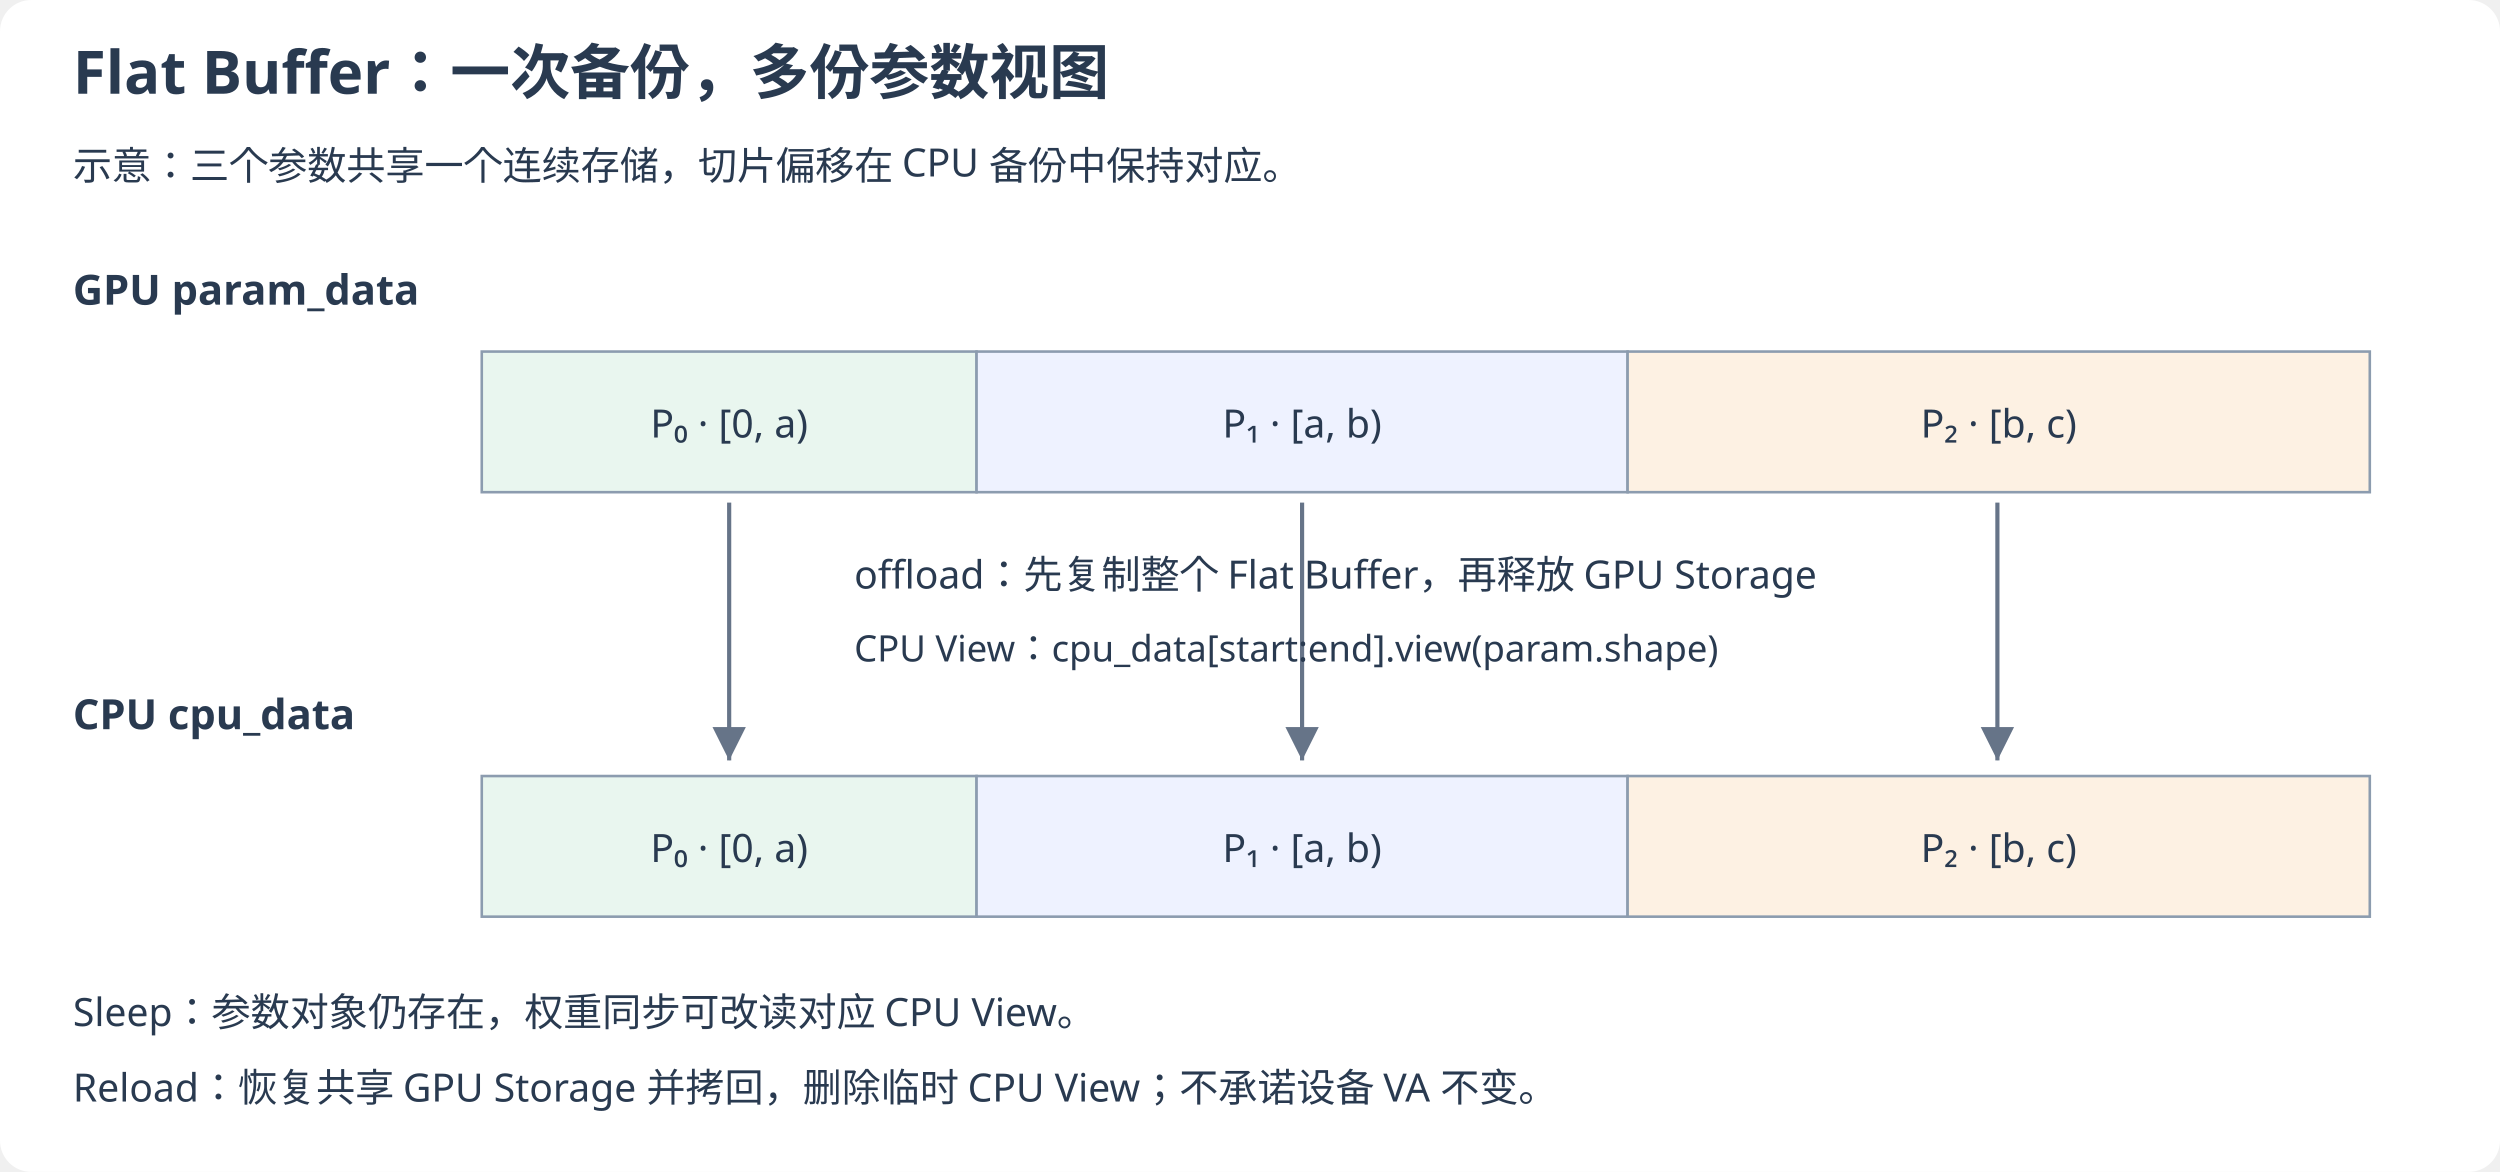
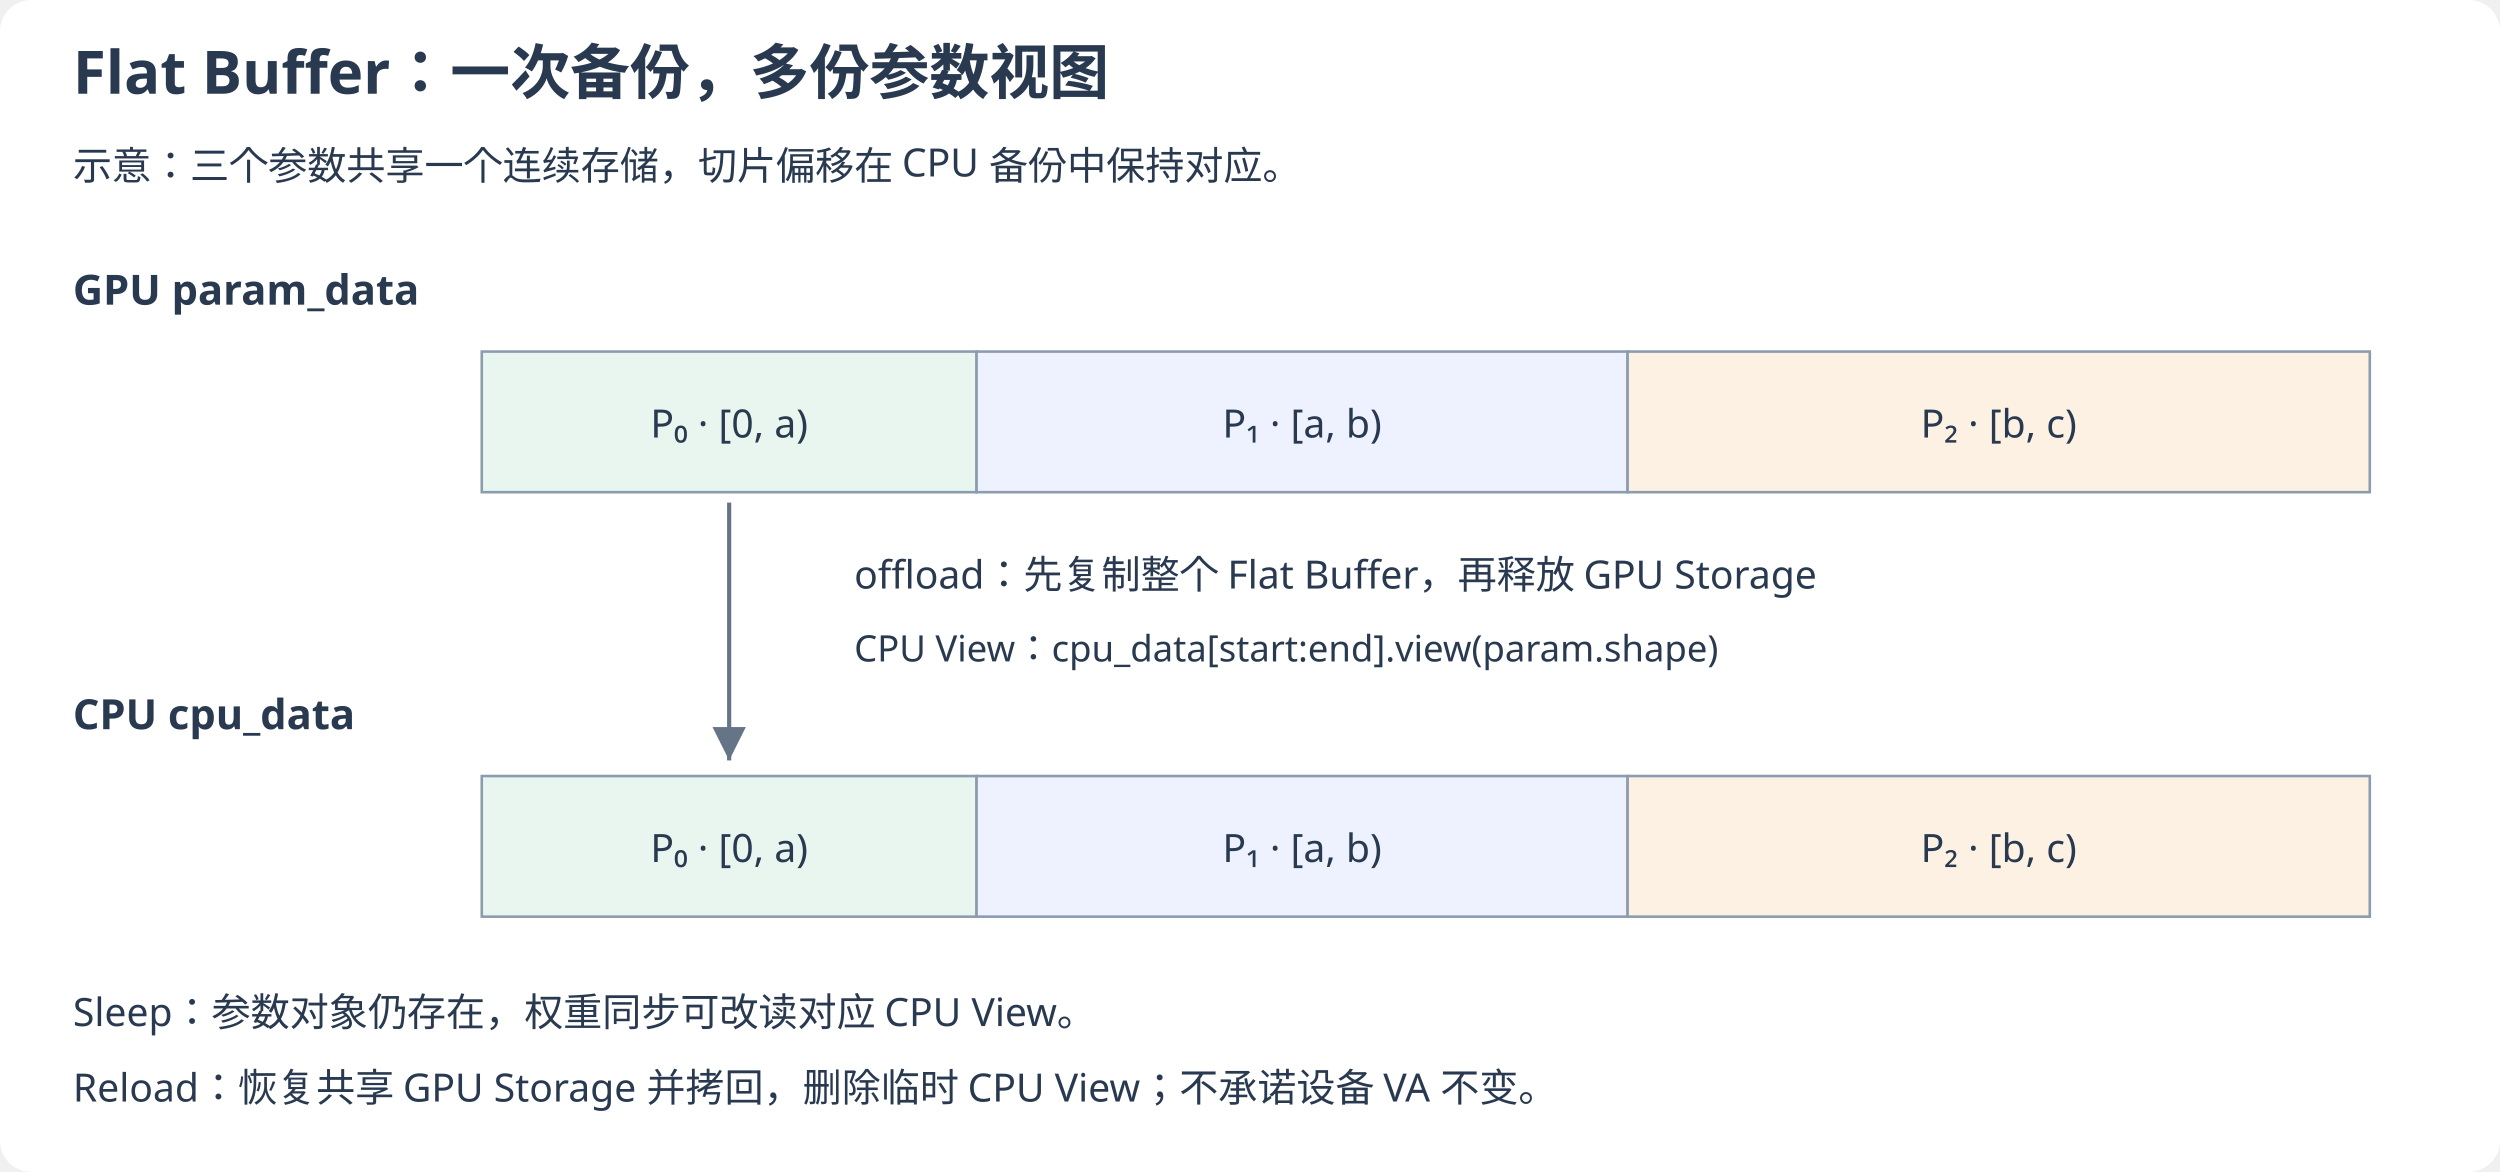
<svg xmlns="http://www.w3.org/2000/svg" width="960" height="450" viewBox="0 0 960 450" role="img" aria-labelledby="title desc">
  <defs>
    <marker id="a" markerWidth="10" markerHeight="10" refX="8" refY="4" orient="auto">
      <path d="M0 0L8 4L0 8Z" fill="#667488" />
    </marker>
  </defs>
  <rect width="960" height="450" rx="12" fill="#fff" />
  <g font-family="system-ui,PingFang SC,Microsoft YaHei,sans-serif" fill="#293a50">
    <text x="28" y="36" font-size="23" fill="#293a50" font-weight="650">Flat Buffer：一次备份，多份参数视图</text>
    <text x="28" y="69" font-size="15" fill="#293a50">示意：三个参数共享一个连续存储，切片偏移在 CPU 备份中保持对应。</text>
    <text x="28" y="117" font-size="16" fill="#293a50" font-weight="650">GPU param_data</text>
    <rect x="185" y="135" width="190" height="54" fill="#e9f6ef" stroke="#8c9caf" />
    <text x="280.0" y="168" font-size="15" fill="#293a50" text-anchor="middle">P₀ · [0, a)</text>
    <rect x="375" y="135" width="250" height="54" fill="#eef2ff" stroke="#8c9caf" />
    <text x="500.0" y="168" font-size="15" fill="#293a50" text-anchor="middle">P₁ · [a, b)</text>
    <rect x="625" y="135" width="285" height="54" fill="#fdf1e3" stroke="#8c9caf" />
    <text x="767.5" y="168" font-size="15" fill="#293a50" text-anchor="middle">P₂ · [b, c)</text>
    <text x="28" y="280" font-size="16" fill="#293a50" font-weight="650">CPU cpu_data</text>
    <rect x="185" y="298" width="190" height="54" fill="#e9f6ef" stroke="#8c9caf" />
    <text x="280.0" y="331" font-size="15" fill="#293a50" text-anchor="middle">P₀ · [0, a)</text>
    <rect x="375" y="298" width="250" height="54" fill="#eef2ff" stroke="#8c9caf" />
    <text x="500.0" y="331" font-size="15" fill="#293a50" text-anchor="middle">P₁ · [a, b)</text>
    <rect x="625" y="298" width="285" height="54" fill="#fdf1e3" stroke="#8c9caf" />
    <text x="767.5" y="331" font-size="15" fill="#293a50" text-anchor="middle">P₂ · [b, c)</text>
    <path d="M280 193V292" fill="none" stroke="#667488" stroke-width="1.6" marker-end="url(#a)" />
-     <path d="M500 193V292" fill="none" stroke="#667488" stroke-width="1.6" marker-end="url(#a)" />
-     <path d="M767 193V292" fill="none" stroke="#667488" stroke-width="1.6" marker-end="url(#a)" />
    <text x="328" y="226" font-size="15" fill="#293a50">offload：先复制整个 Flat Buffer，再释放 GPU Storage</text>
    <text x="328" y="254" font-size="14" fill="#293a50">CPU View：cpu_data[start:end].view(param.shape)</text>
    <text x="28" y="394" font-size="15" fill="#293a50">Sleep：参数对象仍存在，权重同步可改读对应 CPU View。</text>
    <text x="28" y="423" font-size="15" fill="#293a50">Reload：恢复共享 GPU Storage 并拷回，删除临时 CPU View；不承诺设备 VA 不变。</text>
  </g>
</svg>
